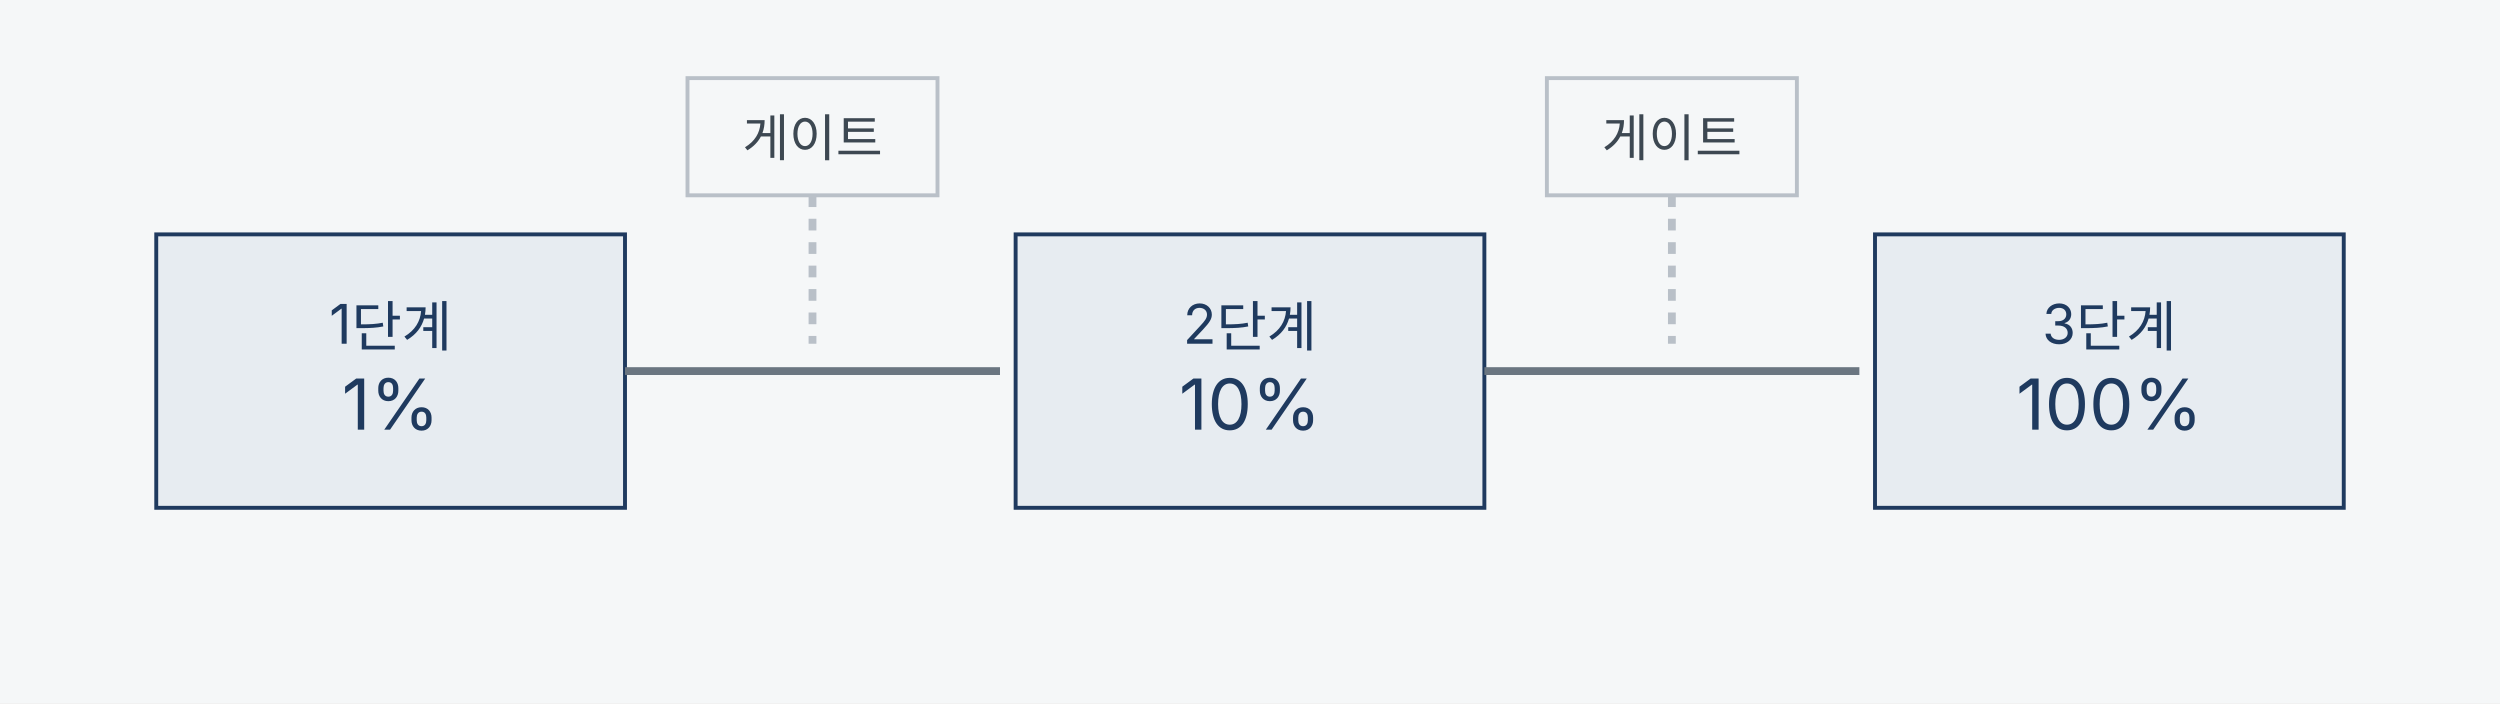
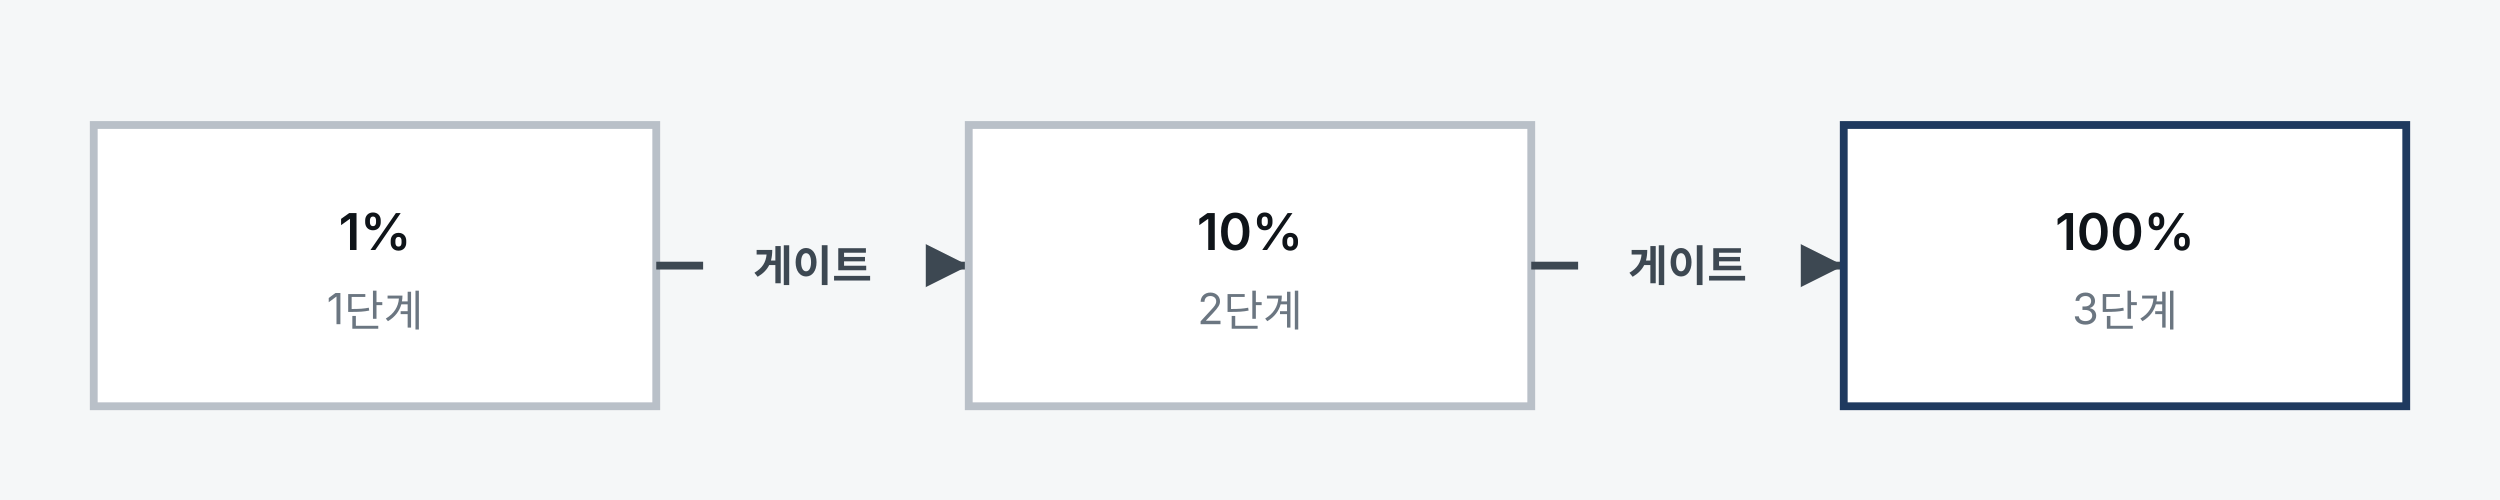
- <svg xmlns="http://www.w3.org/2000/svg" viewBox="0 0 640 180" width="640" height="180" role="img" aria-label="롤아웃이 1퍼센트에서 100퍼센트까지 단계적으로 확대되는 과정">
-   <rect width="640" height="180" fill="#f5f7f8" />
-   <rect x="40" y="60" width="120" height="70" fill="#e7ecf1" stroke="#1f3a5f" />
-   <text x="100" y="88" font-family="'Pretendard', -apple-system, sans-serif" font-size="14" fill="#1f3a5f" text-anchor="middle">1단계</text>
-   <text x="100" y="110" font-family="'Pretendard', -apple-system, sans-serif" font-size="18" fill="#1f3a5f" text-anchor="middle">1%</text>
-   <rect x="260" y="60" width="120" height="70" fill="#e7ecf1" stroke="#1f3a5f" />
-   <text x="320" y="88" font-family="'Pretendard', -apple-system, sans-serif" font-size="14" fill="#1f3a5f" text-anchor="middle">2단계</text>
-   <text x="320" y="110" font-family="'Pretendard', -apple-system, sans-serif" font-size="18" fill="#1f3a5f" text-anchor="middle">10%</text>
-   <rect x="480" y="60" width="120" height="70" fill="#e7ecf1" stroke="#1f3a5f" />
-   <text x="540" y="88" font-family="'Pretendard', -apple-system, sans-serif" font-size="14" fill="#1f3a5f" text-anchor="middle">3단계</text>
-   <text x="540" y="110" font-family="'Pretendard', -apple-system, sans-serif" font-size="18" fill="#1f3a5f" text-anchor="middle">100%</text>
-   <line x1="160" y1="95" x2="256" y2="95" stroke="#6b7681" stroke-width="2" />
-   <line x1="380" y1="95" x2="476" y2="95" stroke="#6b7681" stroke-width="2" />
-   <rect x="176" y="20" width="64" height="30" fill="#f5f7f8" stroke="#b9c0c8" />
-   <text x="208" y="40" font-family="'Pretendard', -apple-system, sans-serif" font-size="13" fill="#3d4852" text-anchor="middle">게이트</text>
-   <line x1="208" y1="50" x2="208" y2="88" stroke="#b9c0c8" stroke-width="2" stroke-dasharray="3 3" />
-   <rect x="396" y="20" width="64" height="30" fill="#f5f7f8" stroke="#b9c0c8" />
-   <text x="428" y="40" font-family="'Pretendard', -apple-system, sans-serif" font-size="13" fill="#3d4852" text-anchor="middle">게이트</text>
-   <line x1="428" y1="50" x2="428" y2="88" stroke="#b9c0c8" stroke-width="2" stroke-dasharray="3 3" />
+ <svg xmlns="http://www.w3.org/2000/svg" viewBox="0 0 640 128" width="640" height="128" role="img" aria-label="롤아웃이 1퍼센트에서 100퍼센트까지 단계적으로 확대되는 과정">
+   <style>
+     .t { font-family: 'Pretendard', -apple-system, BlinkMacSystemFont, 'Segoe UI', sans-serif; }
+     .zone  { font-size: 14px; font-weight: 700; fill: #0f1419; letter-spacing: 0.04em; }
+     .title { font-size: 13px; font-weight: 600; fill: #0f1419; }
+     .sub   { font-size: 11px; font-weight: 400; fill: #6b7681; }
+     .note  { font-size: 11px; font-weight: 700; fill: #3d4852; }
+     .warn  { font-size: 11px; font-weight: 700; fill: #9b3a34; }
+     .boxw  { font-size: 13px; font-weight: 600; fill: #ffffff; }
+     .idx   { font-size: 11px; font-weight: 700; fill: #ffffff; }
+     .lgnd  { font-size: 11px; font-weight: 400; fill: #6b7681; }
+     .reader{ font-size: 11px; font-weight: 700; fill: #1f3a5f; }
+   </style>
+   <defs>
+     <marker id="arrow" markerWidth="8" markerHeight="8" refX="8" refY="4" orient="auto">
+       <path d="M0 0L8 4L0 8z" fill="#3d4852" />
+     </marker>
+     <marker id="arrow-danger" markerWidth="8" markerHeight="8" refX="8" refY="4" orient="auto">
+       <path d="M0 0L8 4L0 8z" fill="#9b3a34" />
+     </marker>
+   </defs>
+   <rect width="640" height="128" fill="#f5f7f8" />
+   <rect x="24" y="32" width="144" height="72" fill="#ffffff" stroke="#b9c0c8" stroke-width="2" />
+   <text class="t title" x="96" y="64" text-anchor="middle">1%</text>
+   <text class="t sub" x="96" y="83" text-anchor="middle">1단계</text>
+   <path d="M168 68H248" stroke="#3d4852" stroke-width="2" marker-end="url(#arrow)" fill="none" />
+   <rect x="180" y="59" width="57" height="18" fill="#f5f7f8" />
+   <text class="t note" x="208" y="72" text-anchor="middle">게이트</text>
+   <rect x="248" y="32" width="144" height="72" fill="#ffffff" stroke="#b9c0c8" stroke-width="2" />
+   <text class="t title" x="320" y="64" text-anchor="middle">10%</text>
+   <text class="t sub" x="320" y="83" text-anchor="middle">2단계</text>
+   <path d="M392 68H472" stroke="#3d4852" stroke-width="2" marker-end="url(#arrow)" fill="none" />
+   <rect x="404" y="59" width="57" height="18" fill="#f5f7f8" />
+   <text class="t note" x="432" y="72" text-anchor="middle">게이트</text>
+   <rect x="472" y="32" width="144" height="72" fill="#ffffff" stroke="#1f3a5f" stroke-width="2" />
+   <text class="t title" x="544" y="64" text-anchor="middle">100%</text>
+   <text class="t sub" x="544" y="83" text-anchor="middle">3단계</text>
</svg>
